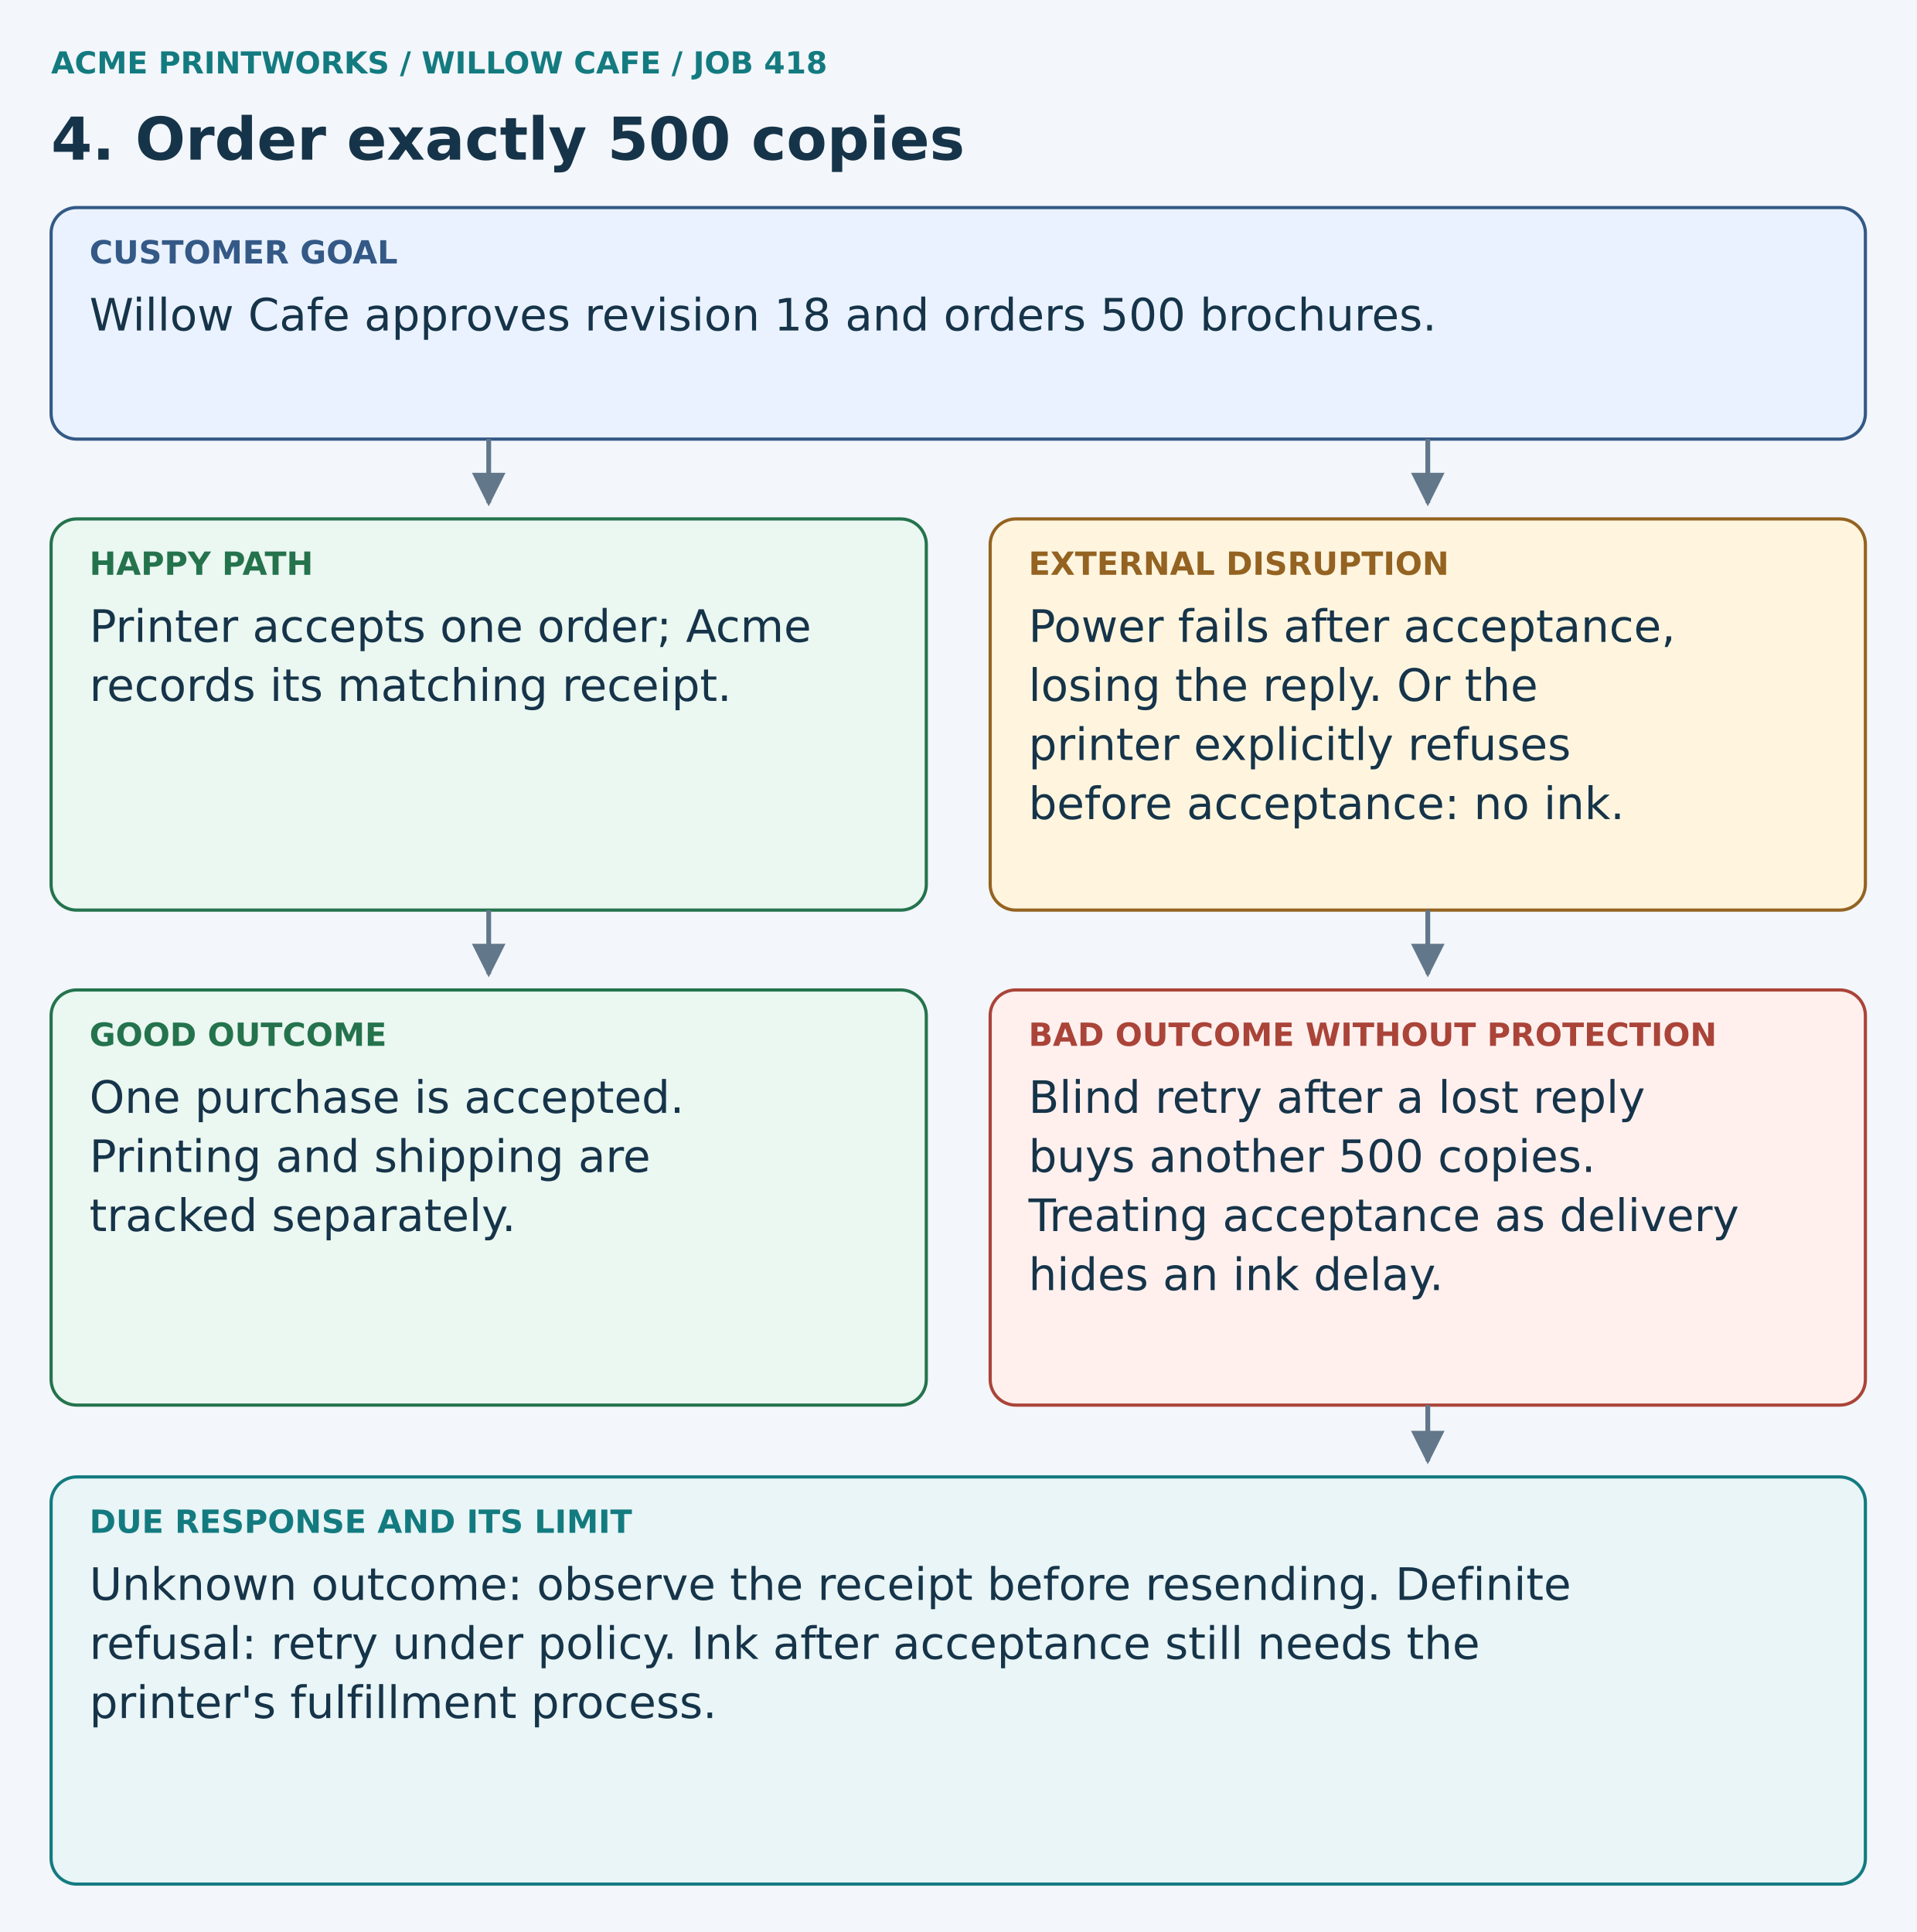
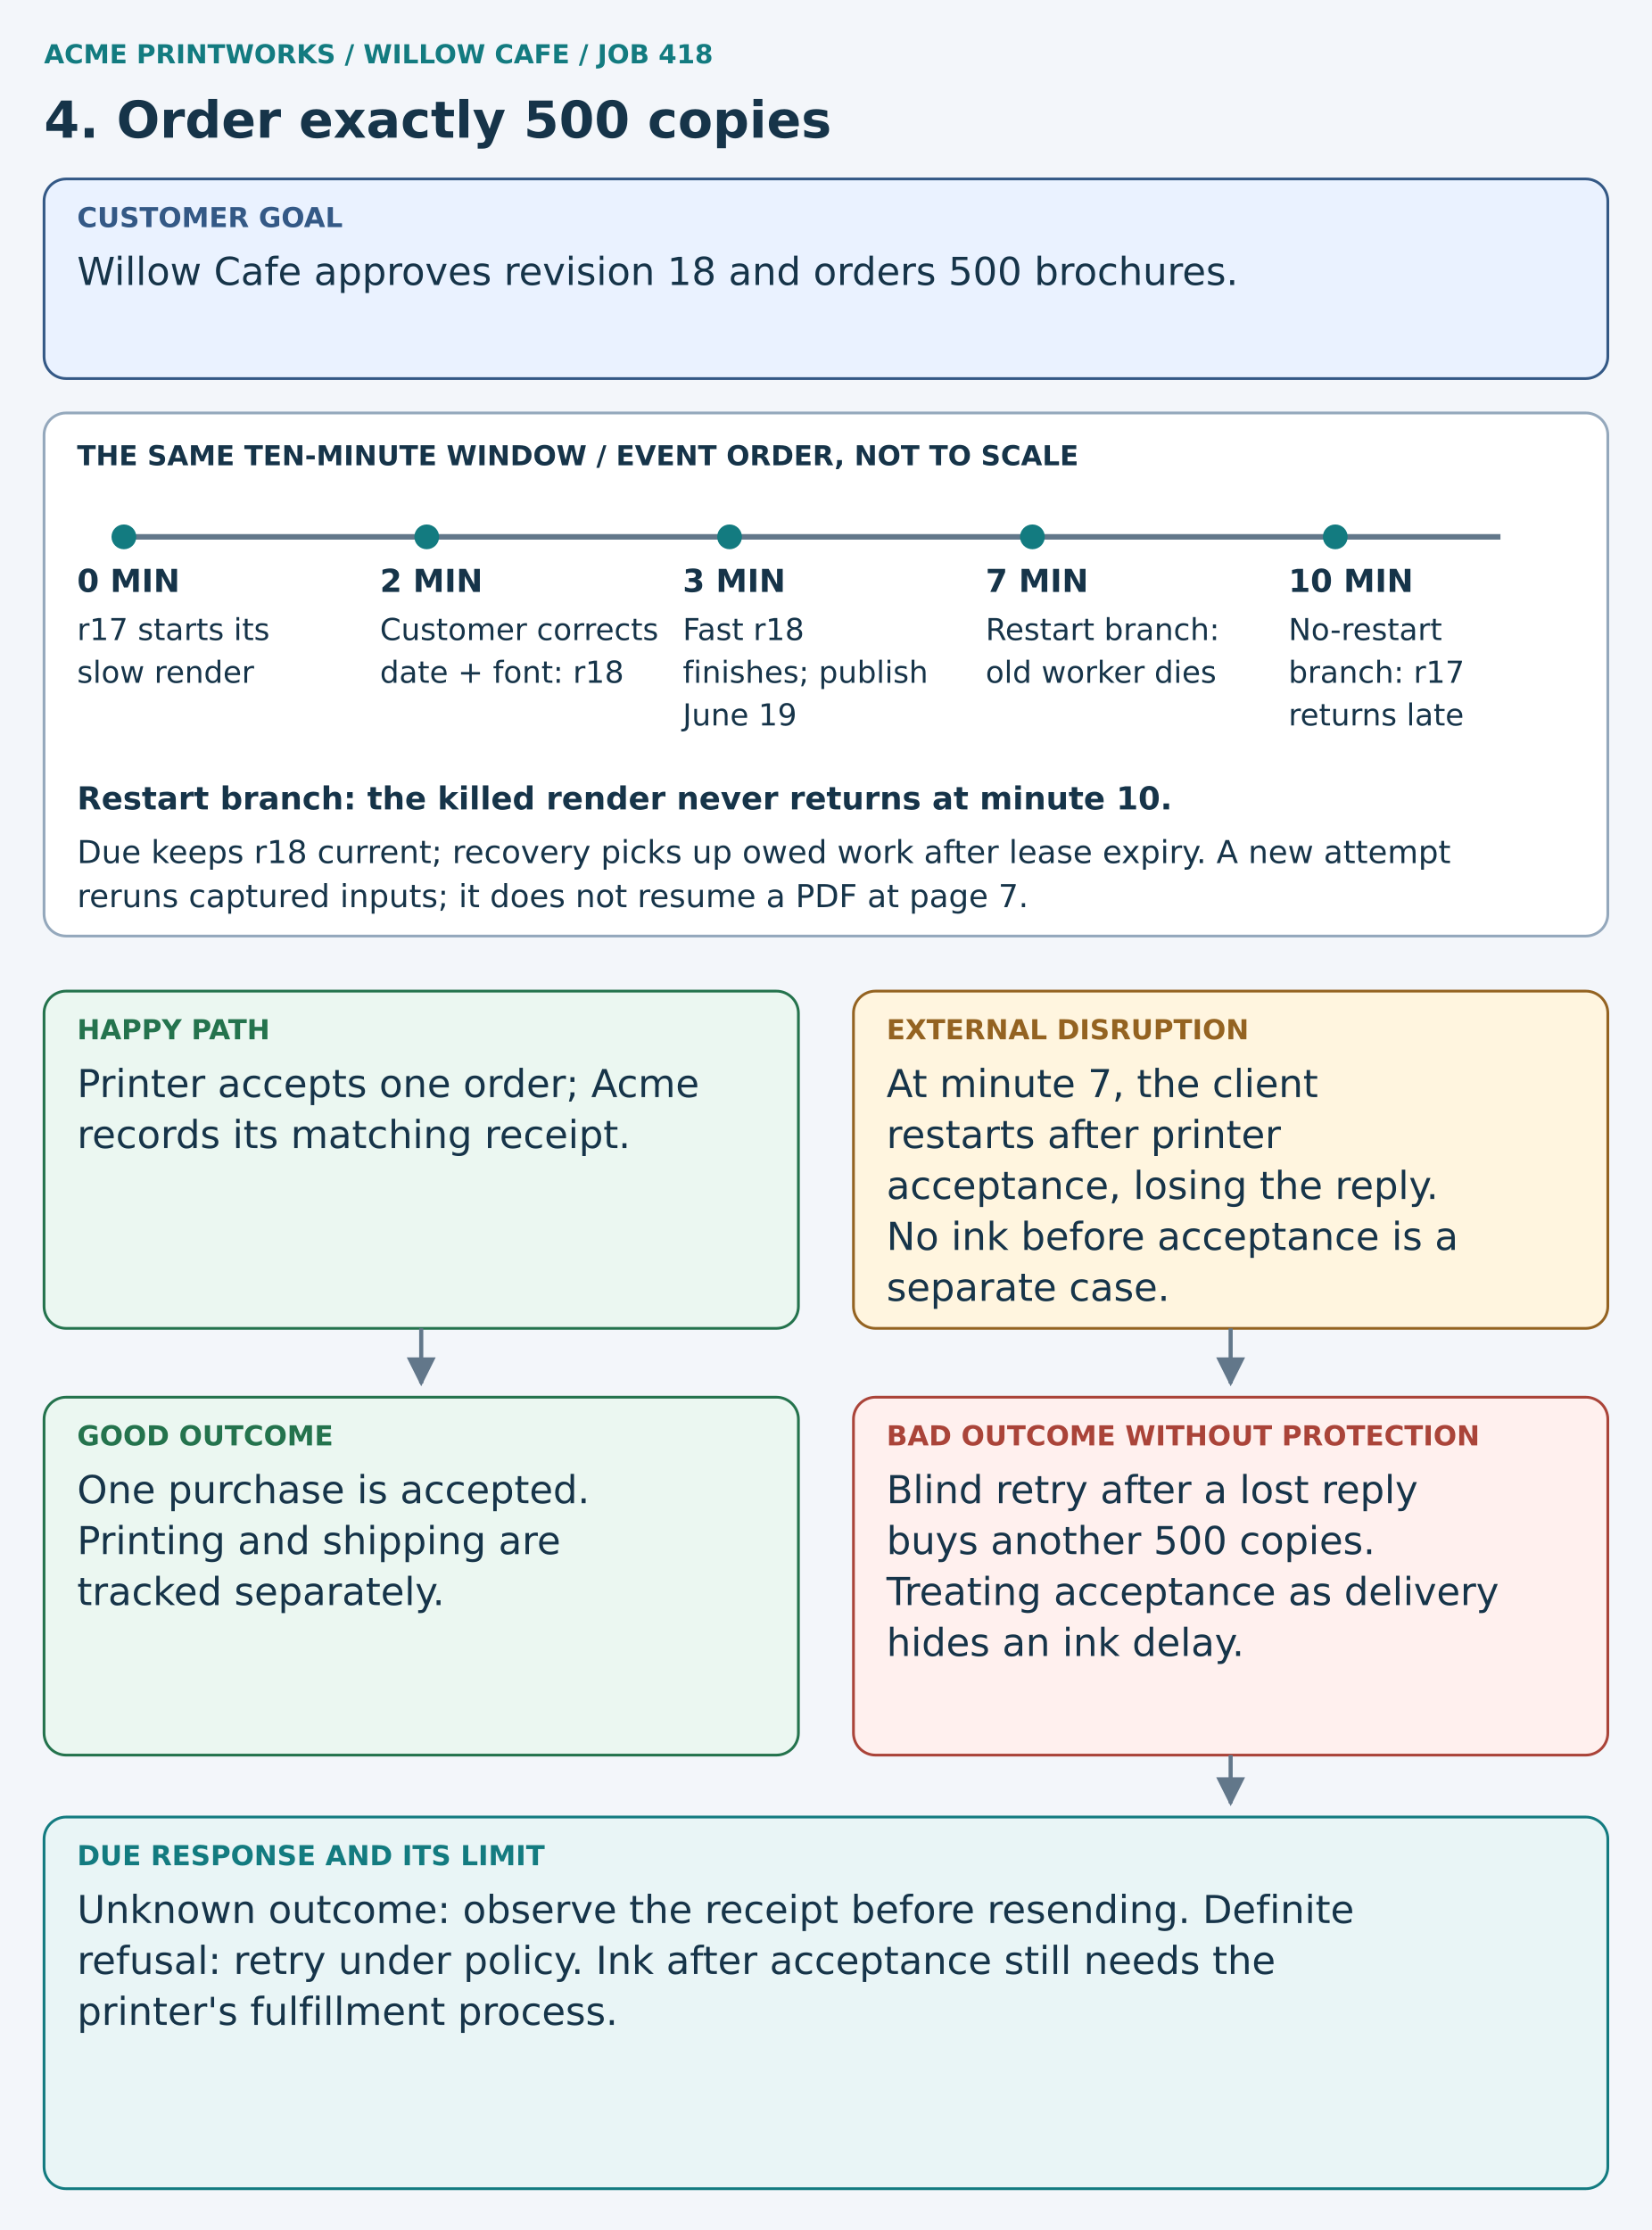
- <svg xmlns="http://www.w3.org/2000/svg" width="1200" height="1210" viewBox="0 0 1200 1210">
+ <svg xmlns="http://www.w3.org/2000/svg" width="1200" height="1620" viewBox="0 0 1200 1620">
  <style>text{font-family:DejaVu Sans,Arial,sans-serif}</style>
  <defs>
    <marker id="arrow" viewBox="0 0 10 10" refX="9" refY="5" markerWidth="7" markerHeight="7" orient="auto-start-reverse">
      <path d="M0 0L10 5L0 10z" fill="#62778a" />
    </marker>
  </defs>
-   <rect width="1200" height="1210" fill="#f3f6fa" />
+   <rect width="1200" height="1620" fill="#f3f6fa" />
  <text x="32" y="46" fill="#137b80" font-size="19" font-weight="700">ACME PRINTWORKS  /  WILLOW CAFE  /  JOB 418</text>
  <text x="32" y="100" fill="#163449" font-size="37" font-weight="700">4. Order exactly 500 copies</text>
  <rect x="32" y="130" width="1136" height="145" rx="16" fill="#eaf2ff" stroke="#345986" stroke-width="2" />
  <text x="56" y="165" fill="#345986" font-size="20" font-weight="700">CUSTOMER GOAL</text>
  <text x="56" y="207" fill="#163449" font-size="28" font-weight="400">Willow Cafe approves revision 18 and orders 500 brochures.</text>
-   <rect x="32" y="325" width="548" height="245" rx="16" fill="#ebf7f1" stroke="#24734d" stroke-width="2" />
-   <text x="56" y="360" fill="#24734d" font-size="20" font-weight="700">HAPPY PATH</text>
-   <text x="56" y="402" fill="#163449" font-size="28" font-weight="400">Printer accepts one order; Acme</text>
-   <text x="56" y="439" fill="#163449" font-size="28" font-weight="400">records its matching receipt.</text>
-   <rect x="620" y="325" width="548" height="245" rx="16" fill="#fff5df" stroke="#946321" stroke-width="2" />
-   <text x="644" y="360" fill="#946321" font-size="20" font-weight="700">EXTERNAL DISRUPTION</text>
-   <text x="644" y="402" fill="#163449" font-size="28" font-weight="400">Power fails after acceptance,</text>
-   <text x="644" y="439" fill="#163449" font-size="28" font-weight="400">losing the reply. Or the</text>
-   <text x="644" y="476" fill="#163449" font-size="28" font-weight="400">printer explicitly refuses</text>
-   <text x="644" y="513" fill="#163449" font-size="28" font-weight="400">before acceptance: no ink.</text>
-   <rect x="32" y="620" width="548" height="260" rx="16" fill="#ebf7f1" stroke="#24734d" stroke-width="2" />
-   <text x="56" y="655" fill="#24734d" font-size="20" font-weight="700">GOOD OUTCOME</text>
-   <text x="56" y="697" fill="#163449" font-size="28" font-weight="400">One purchase is accepted.</text>
-   <text x="56" y="734" fill="#163449" font-size="28" font-weight="400">Printing and shipping are</text>
-   <text x="56" y="771" fill="#163449" font-size="28" font-weight="400">tracked separately.</text>
-   <rect x="620" y="620" width="548" height="260" rx="16" fill="#fff0ee" stroke="#aa4439" stroke-width="2" />
-   <text x="644" y="655" fill="#aa4439" font-size="20" font-weight="700">BAD OUTCOME WITHOUT PROTECTION</text>
-   <text x="644" y="697" fill="#163449" font-size="28" font-weight="400">Blind retry after a lost reply</text>
-   <text x="644" y="734" fill="#163449" font-size="28" font-weight="400">buys another 500 copies.</text>
-   <text x="644" y="771" fill="#163449" font-size="28" font-weight="400">Treating acceptance as delivery</text>
-   <text x="644" y="808" fill="#163449" font-size="28" font-weight="400">hides an ink delay.</text>
-   <rect x="32" y="925" width="1136" height="255" rx="16" fill="#e9f5f6" stroke="#137b80" stroke-width="2" />
-   <text x="56" y="960" fill="#137b80" font-size="20" font-weight="700">DUE RESPONSE AND ITS LIMIT</text>
-   <text x="56" y="1002" fill="#163449" font-size="28" font-weight="400">Unknown outcome: observe the receipt before resending. Definite</text>
-   <text x="56" y="1039" fill="#163449" font-size="28" font-weight="400">refusal: retry under policy. Ink after acceptance still needs the</text>
-   <text x="56" y="1076" fill="#163449" font-size="28" font-weight="400">printer's fulfillment process.</text>
-   <path d="M306 275V315" fill="none" stroke="#62778a" stroke-width="3" marker-end="url(#arrow)" />
-   <path d="M894 275V315" fill="none" stroke="#62778a" stroke-width="3" marker-end="url(#arrow)" />
-   <path d="M306 570V610" fill="none" stroke="#62778a" stroke-width="3" marker-end="url(#arrow)" />
-   <path d="M894 570V610" fill="none" stroke="#62778a" stroke-width="3" marker-end="url(#arrow)" />
-   <path d="M894 880V915" fill="none" stroke="#62778a" stroke-width="3" marker-end="url(#arrow)" />
+   <rect x="32" y="300" width="1136" height="380" rx="16" fill="#ffffff" stroke="#94a8bc" stroke-width="2" />
+   <text x="56" y="338" fill="#163449" font-size="20" font-weight="700">THE SAME TEN-MINUTE WINDOW  /  EVENT ORDER, NOT TO SCALE</text>
+   <path d="M90 390H1090" stroke="#62778a" stroke-width="4" />
+   <text x="56" y="588" fill="#163449" font-size="23" font-weight="700">Restart branch: the killed render never returns at minute 10.</text>
+   <text x="56" y="627" fill="#163449" font-size="23" font-weight="400">Due keeps r18 current; recovery picks up owed work after lease expiry. A new attempt</text>
+   <text x="56" y="659" fill="#163449" font-size="23" font-weight="400">reruns captured inputs; it does not resume a PDF at page 7.</text>
+   <rect x="32" y="720" width="548" height="245" rx="16" fill="#ebf7f1" stroke="#24734d" stroke-width="2" />
+   <text x="56" y="755" fill="#24734d" font-size="20" font-weight="700">HAPPY PATH</text>
+   <text x="56" y="797" fill="#163449" font-size="28" font-weight="400">Printer accepts one order; Acme</text>
+   <text x="56" y="834" fill="#163449" font-size="28" font-weight="400">records its matching receipt.</text>
+   <rect x="620" y="720" width="548" height="245" rx="16" fill="#fff5df" stroke="#946321" stroke-width="2" />
+   <text x="644" y="755" fill="#946321" font-size="20" font-weight="700">EXTERNAL DISRUPTION</text>
+   <text x="644" y="797" fill="#163449" font-size="28" font-weight="400">At minute 7, the client</text>
+   <text x="644" y="834" fill="#163449" font-size="28" font-weight="400">restarts after printer</text>
+   <text x="644" y="871" fill="#163449" font-size="28" font-weight="400">acceptance, losing the reply.</text>
+   <text x="644" y="908" fill="#163449" font-size="28" font-weight="400">No ink before acceptance is a</text>
+   <text x="644" y="945" fill="#163449" font-size="28" font-weight="400">separate case.</text>
+   <rect x="32" y="1015" width="548" height="260" rx="16" fill="#ebf7f1" stroke="#24734d" stroke-width="2" />
+   <text x="56" y="1050" fill="#24734d" font-size="20" font-weight="700">GOOD OUTCOME</text>
+   <text x="56" y="1092" fill="#163449" font-size="28" font-weight="400">One purchase is accepted.</text>
+   <text x="56" y="1129" fill="#163449" font-size="28" font-weight="400">Printing and shipping are</text>
+   <text x="56" y="1166" fill="#163449" font-size="28" font-weight="400">tracked separately.</text>
+   <rect x="620" y="1015" width="548" height="260" rx="16" fill="#fff0ee" stroke="#aa4439" stroke-width="2" />
+   <text x="644" y="1050" fill="#aa4439" font-size="20" font-weight="700">BAD OUTCOME WITHOUT PROTECTION</text>
+   <text x="644" y="1092" fill="#163449" font-size="28" font-weight="400">Blind retry after a lost reply</text>
+   <text x="644" y="1129" fill="#163449" font-size="28" font-weight="400">buys another 500 copies.</text>
+   <text x="644" y="1166" fill="#163449" font-size="28" font-weight="400">Treating acceptance as delivery</text>
+   <text x="644" y="1203" fill="#163449" font-size="28" font-weight="400">hides an ink delay.</text>
+   <rect x="32" y="1320" width="1136" height="270" rx="16" fill="#e9f5f6" stroke="#137b80" stroke-width="2" />
+   <text x="56" y="1355" fill="#137b80" font-size="20" font-weight="700">DUE RESPONSE AND ITS LIMIT</text>
+   <text x="56" y="1397" fill="#163449" font-size="28" font-weight="400">Unknown outcome: observe the receipt before resending. Definite</text>
+   <text x="56" y="1434" fill="#163449" font-size="28" font-weight="400">refusal: retry under policy. Ink after acceptance still needs the</text>
+   <text x="56" y="1471" fill="#163449" font-size="28" font-weight="400">printer's fulfillment process.</text>
+   <circle cx="90" cy="390" r="9" fill="#137b80" />
+   <text x="56" y="430" fill="#163449" font-size="23" font-weight="700">0 MIN</text>
+   <text x="56" y="465" fill="#163449" font-size="22" font-weight="400">r17 starts its</text>
+   <text x="56" y="496" fill="#163449" font-size="22" font-weight="400">slow render</text>
+   <circle cx="310" cy="390" r="9" fill="#137b80" />
+   <text x="276" y="430" fill="#163449" font-size="23" font-weight="700">2 MIN</text>
+   <text x="276" y="465" fill="#163449" font-size="22" font-weight="400">Customer corrects</text>
+   <text x="276" y="496" fill="#163449" font-size="22" font-weight="400">date + font: r18</text>
+   <circle cx="530" cy="390" r="9" fill="#137b80" />
+   <text x="496" y="430" fill="#163449" font-size="23" font-weight="700">3 MIN</text>
+   <text x="496" y="465" fill="#163449" font-size="22" font-weight="400">Fast r18</text>
+   <text x="496" y="496" fill="#163449" font-size="22" font-weight="400">finishes; publish</text>
+   <text x="496" y="527" fill="#163449" font-size="22" font-weight="400">June 19</text>
+   <circle cx="750" cy="390" r="9" fill="#137b80" />
+   <text x="716" y="430" fill="#163449" font-size="23" font-weight="700">7 MIN</text>
+   <text x="716" y="465" fill="#163449" font-size="22" font-weight="400">Restart branch:</text>
+   <text x="716" y="496" fill="#163449" font-size="22" font-weight="400">old worker dies</text>
+   <circle cx="970" cy="390" r="9" fill="#137b80" />
+   <text x="936" y="430" fill="#163449" font-size="23" font-weight="700">10 MIN</text>
+   <text x="936" y="465" fill="#163449" font-size="22" font-weight="400">No-restart</text>
+   <text x="936" y="496" fill="#163449" font-size="22" font-weight="400">branch: r17</text>
+   <text x="936" y="527" fill="#163449" font-size="22" font-weight="400">returns late</text>
+   <path d="M306 965V1005" fill="none" stroke="#62778a" stroke-width="3" marker-end="url(#arrow)" />
+   <path d="M894 965V1005" fill="none" stroke="#62778a" stroke-width="3" marker-end="url(#arrow)" />
+   <path d="M894 1275V1310" fill="none" stroke="#62778a" stroke-width="3" marker-end="url(#arrow)" />
</svg>
